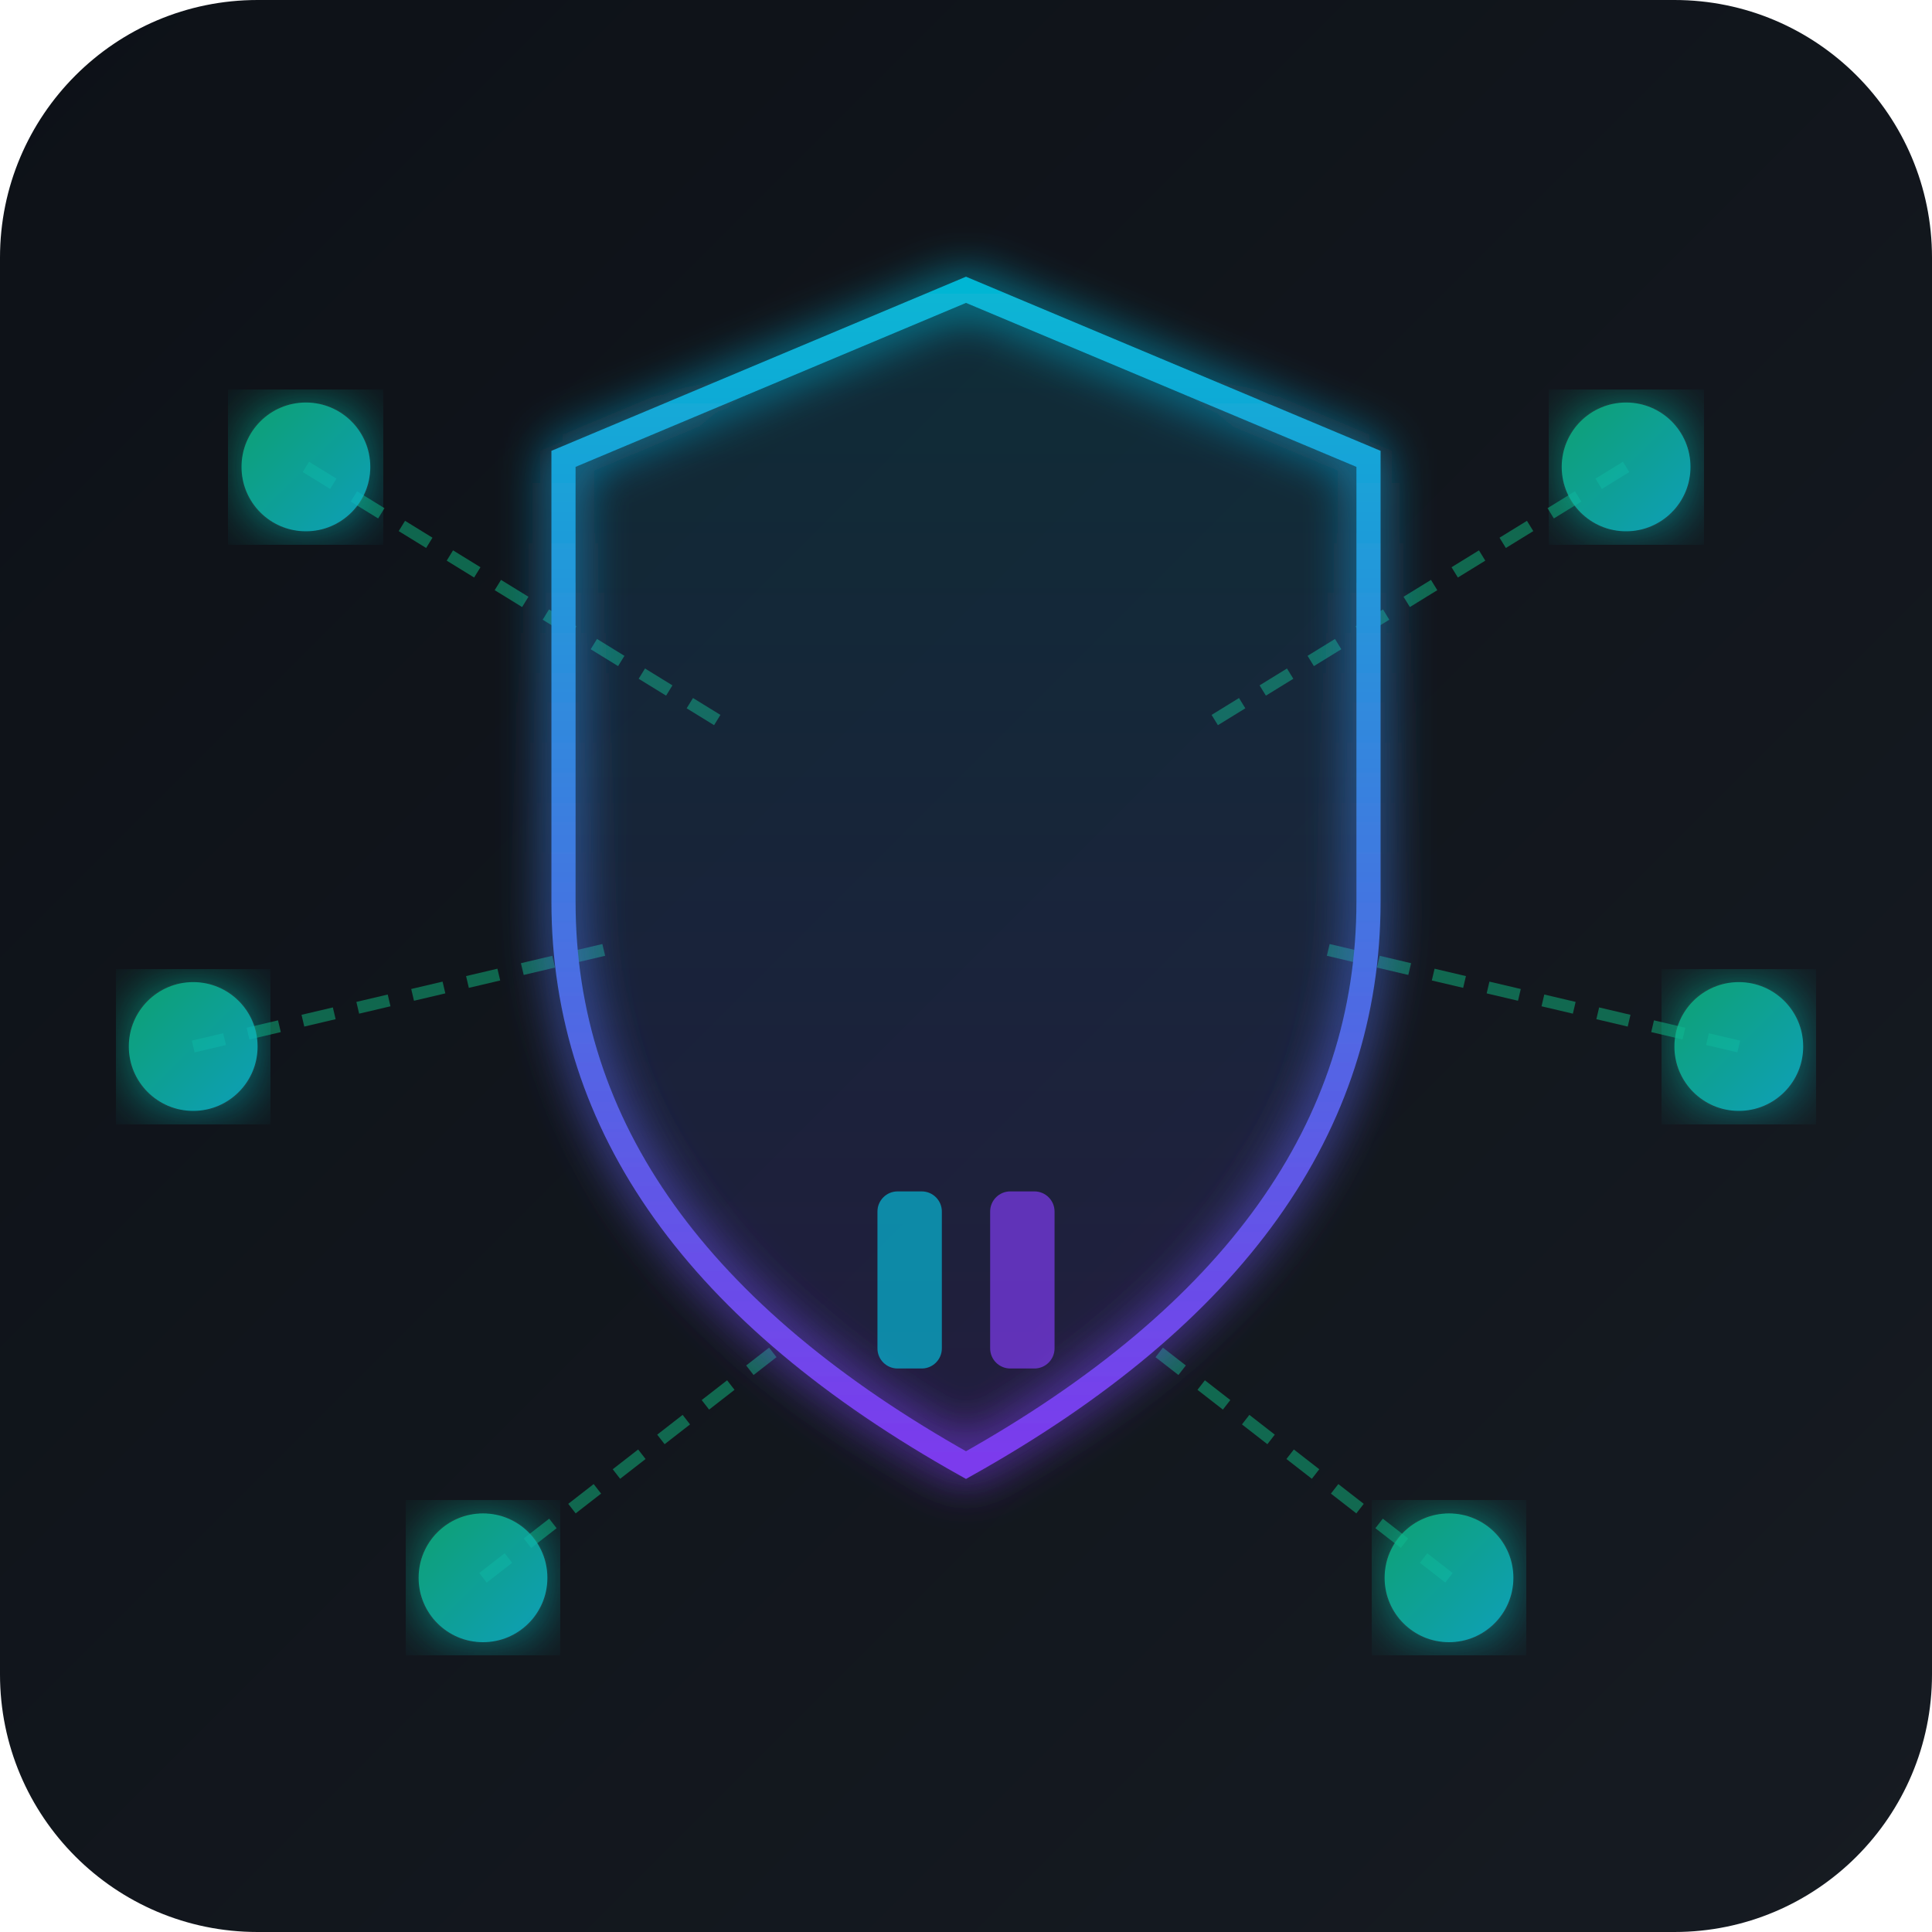
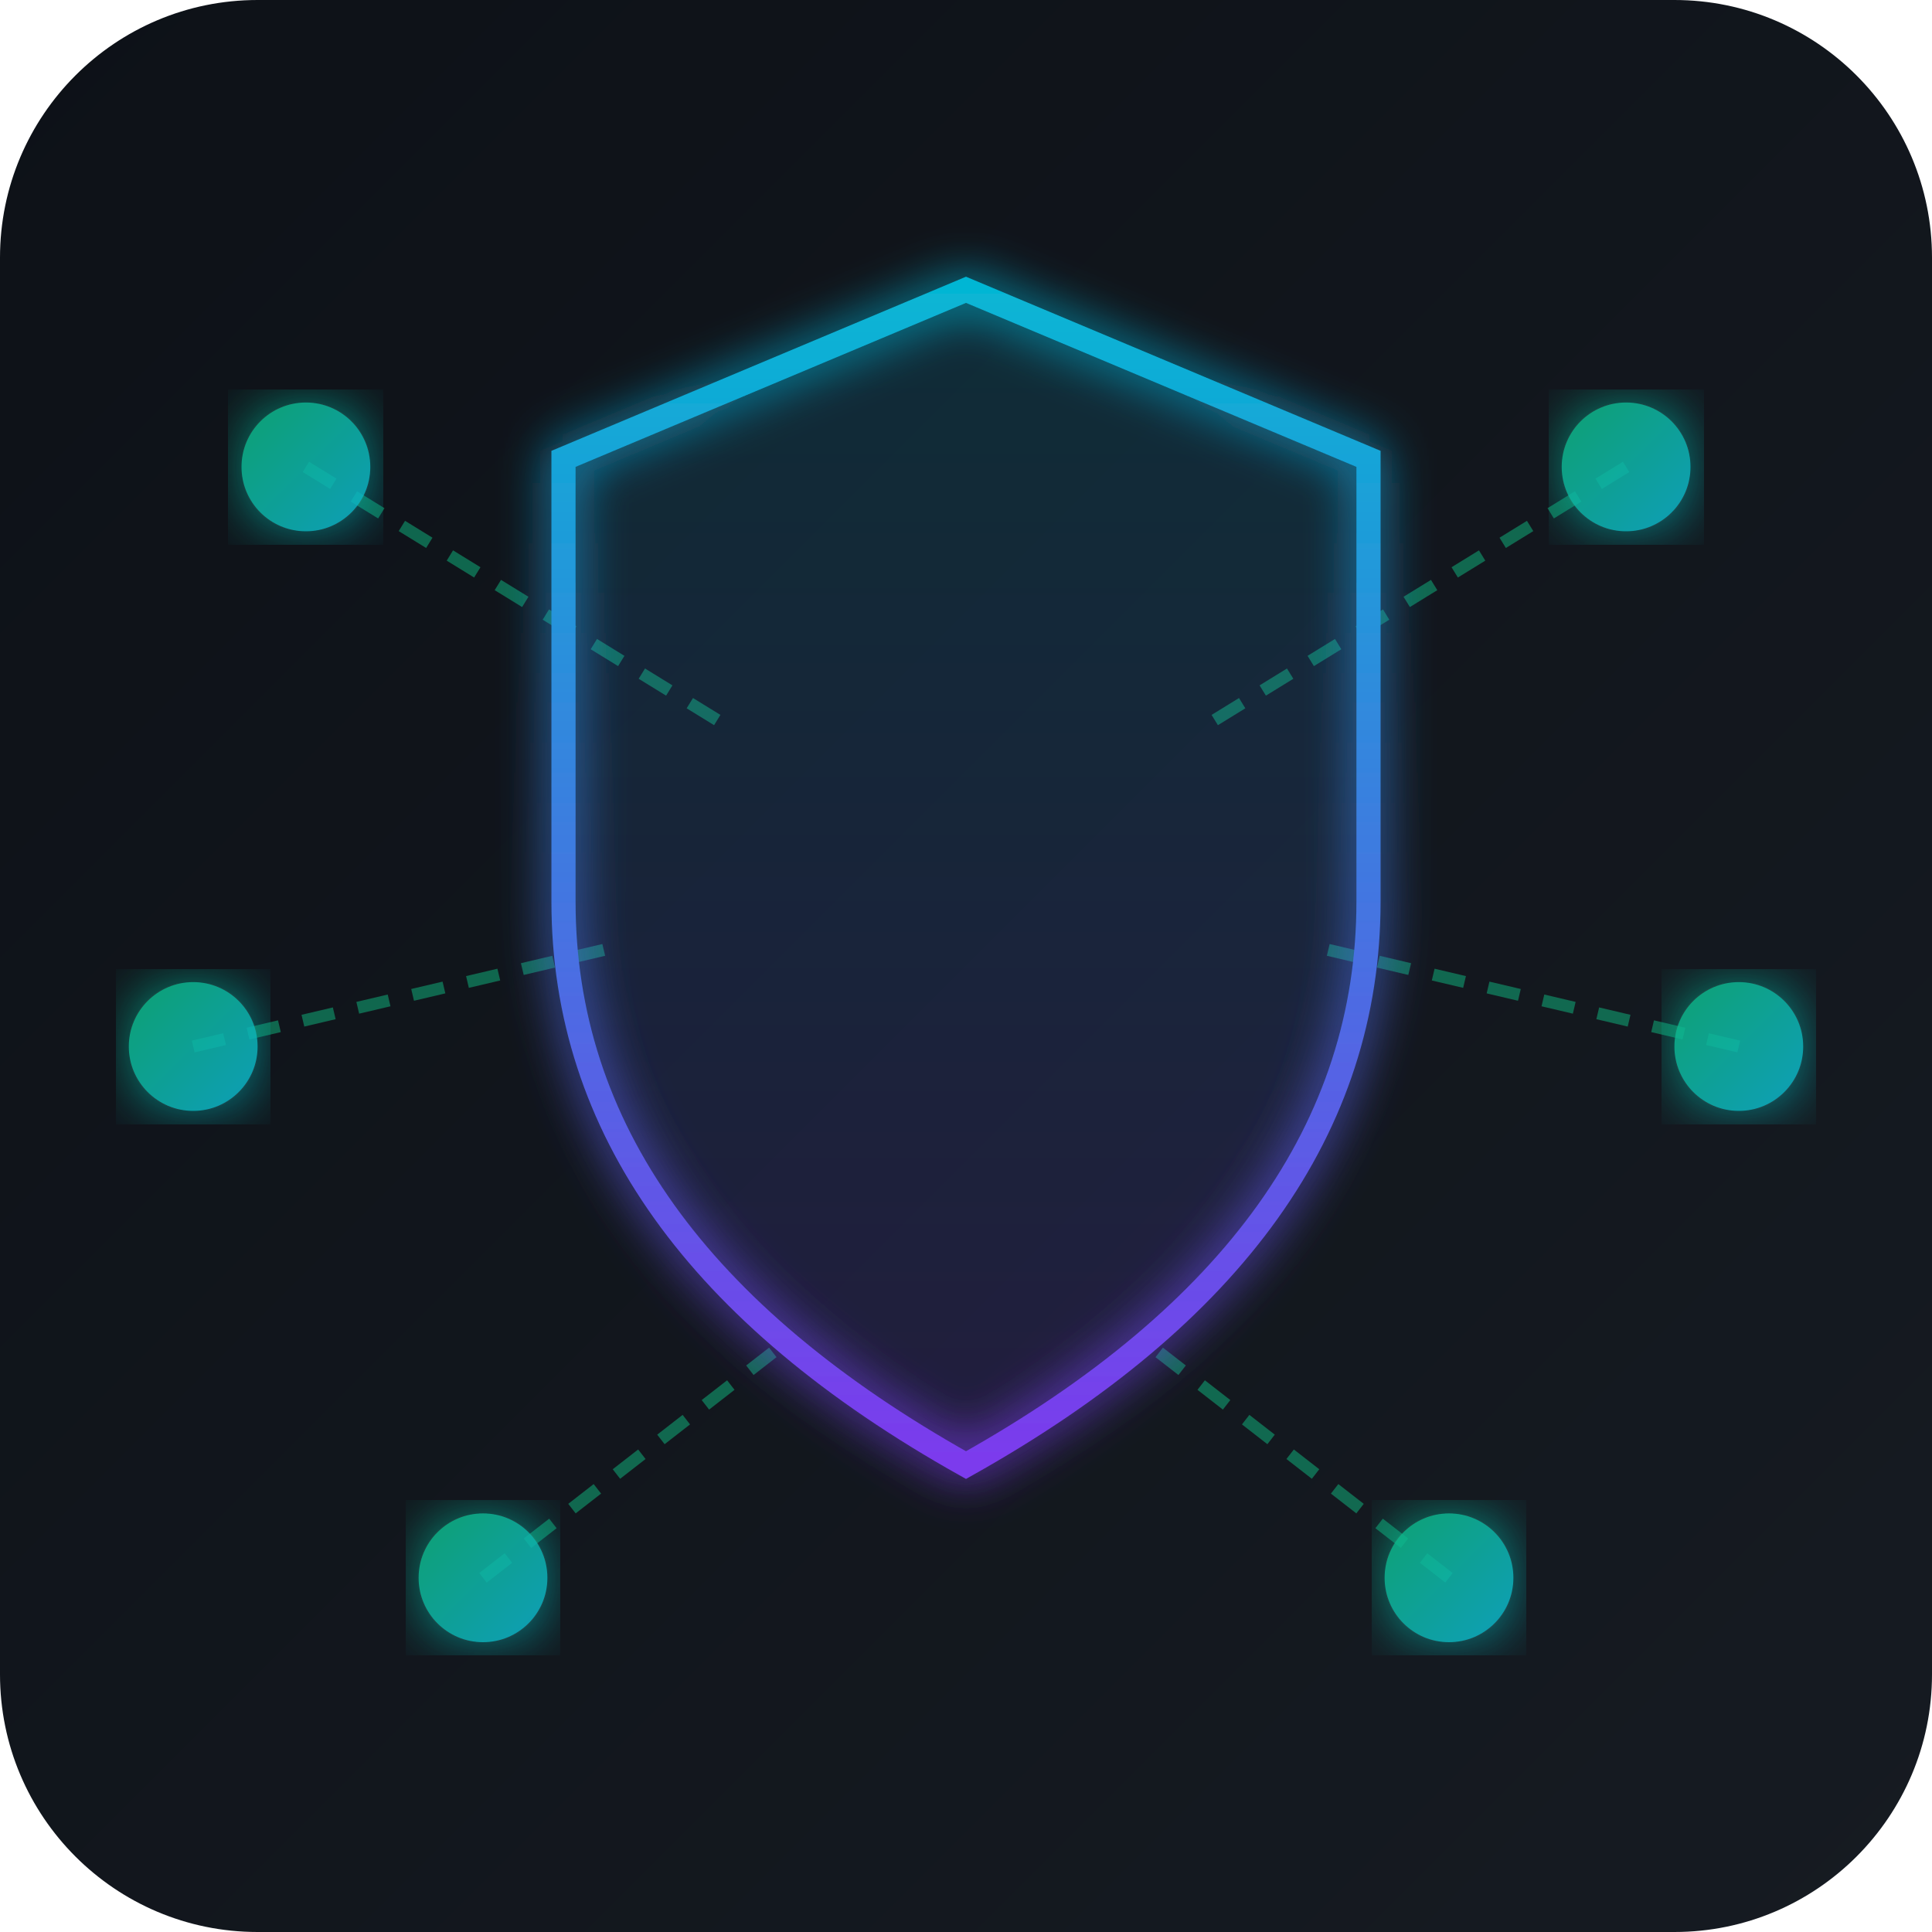
<svg xmlns="http://www.w3.org/2000/svg" viewBox="0 0 240 240" width="240" height="240">
  <defs>
    <linearGradient id="bg-grad-n" x1="0" y1="0" x2="1" y2="1">
      <stop offset="0%" stop-color="#0d1117" />
      <stop offset="100%" stop-color="#161b22" />
    </linearGradient>
    <linearGradient id="shield-grad-n" x1="0" y1="0" x2="0" y2="1">
      <stop offset="0%" stop-color="#06b6d4" />
      <stop offset="100%" stop-color="#7c3aed" />
    </linearGradient>
    <linearGradient id="node-grad" x1="0" y1="0" x2="1" y2="1">
      <stop offset="0%" stop-color="#10b981" />
      <stop offset="100%" stop-color="#06b6d4" />
    </linearGradient>
    <filter id="glow-n">
      <feGaussianBlur stdDeviation="3" result="blur" />
      <feMerge>
        <feMergeNode in="blur" />
        <feMergeNode in="SourceGraphic" />
      </feMerge>
    </filter>
    <filter id="node-glow">
      <feGaussianBlur stdDeviation="4" result="blur" />
      <feMerge>
        <feMergeNode in="blur" />
        <feMergeNode in="SourceGraphic" />
      </feMerge>
    </filter>
  </defs>
  <rect width="240" height="240" rx="32" fill="url(#bg-grad-n)" />
  <line x1="38" y1="58" x2="90" y2="90" stroke="#10b981" stroke-width="1.5" opacity="0.5" stroke-dasharray="4 3" />
  <line x1="202" y1="58" x2="150" y2="90" stroke="#10b981" stroke-width="1.5" opacity="0.5" stroke-dasharray="4 3" />
  <line x1="24" y1="130" x2="75" y2="118" stroke="#10b981" stroke-width="1.5" opacity="0.5" stroke-dasharray="4 3" />
  <line x1="216" y1="130" x2="165" y2="118" stroke="#10b981" stroke-width="1.5" opacity="0.5" stroke-dasharray="4 3" />
  <line x1="60" y1="196" x2="96" y2="168" stroke="#10b981" stroke-width="1.5" opacity="0.5" stroke-dasharray="4 3" />
  <line x1="180" y1="196" x2="144" y2="168" stroke="#10b981" stroke-width="1.5" opacity="0.5" stroke-dasharray="4 3" />
  <circle cx="38" cy="58" r="8" fill="url(#node-grad)" opacity="0.85" filter="url(#node-glow)" />
  <circle cx="202" cy="58" r="8" fill="url(#node-grad)" opacity="0.85" filter="url(#node-glow)" />
  <circle cx="24" cy="130" r="8" fill="url(#node-grad)" opacity="0.85" filter="url(#node-glow)" />
  <circle cx="216" cy="130" r="8" fill="url(#node-grad)" opacity="0.85" filter="url(#node-glow)" />
  <circle cx="60" cy="196" r="8" fill="url(#node-grad)" opacity="0.85" filter="url(#node-glow)" />
  <circle cx="180" cy="196" r="8" fill="url(#node-grad)" opacity="0.85" filter="url(#node-glow)" />
  <path d="M120 36 L170 57 L170 112 Q170 154 120 182 Q70 154 70 112 L70 57 Z" fill="url(#shield-grad-n)" opacity="0.15" />
  <path d="M120 36 L170 57 L170 112 Q170 154 120 182 Q70 154 70 112 L70 57 Z" fill="none" stroke="url(#shield-grad-n)" stroke-width="3" filter="url(#glow-n)" />
-   <rect x="109" y="148" width="8" height="22" rx="2.5" fill="#06b6d4" opacity="0.7" />
-   <rect x="123" y="148" width="8" height="22" rx="2.5" fill="#7c3aed" opacity="0.7" />
</svg>
